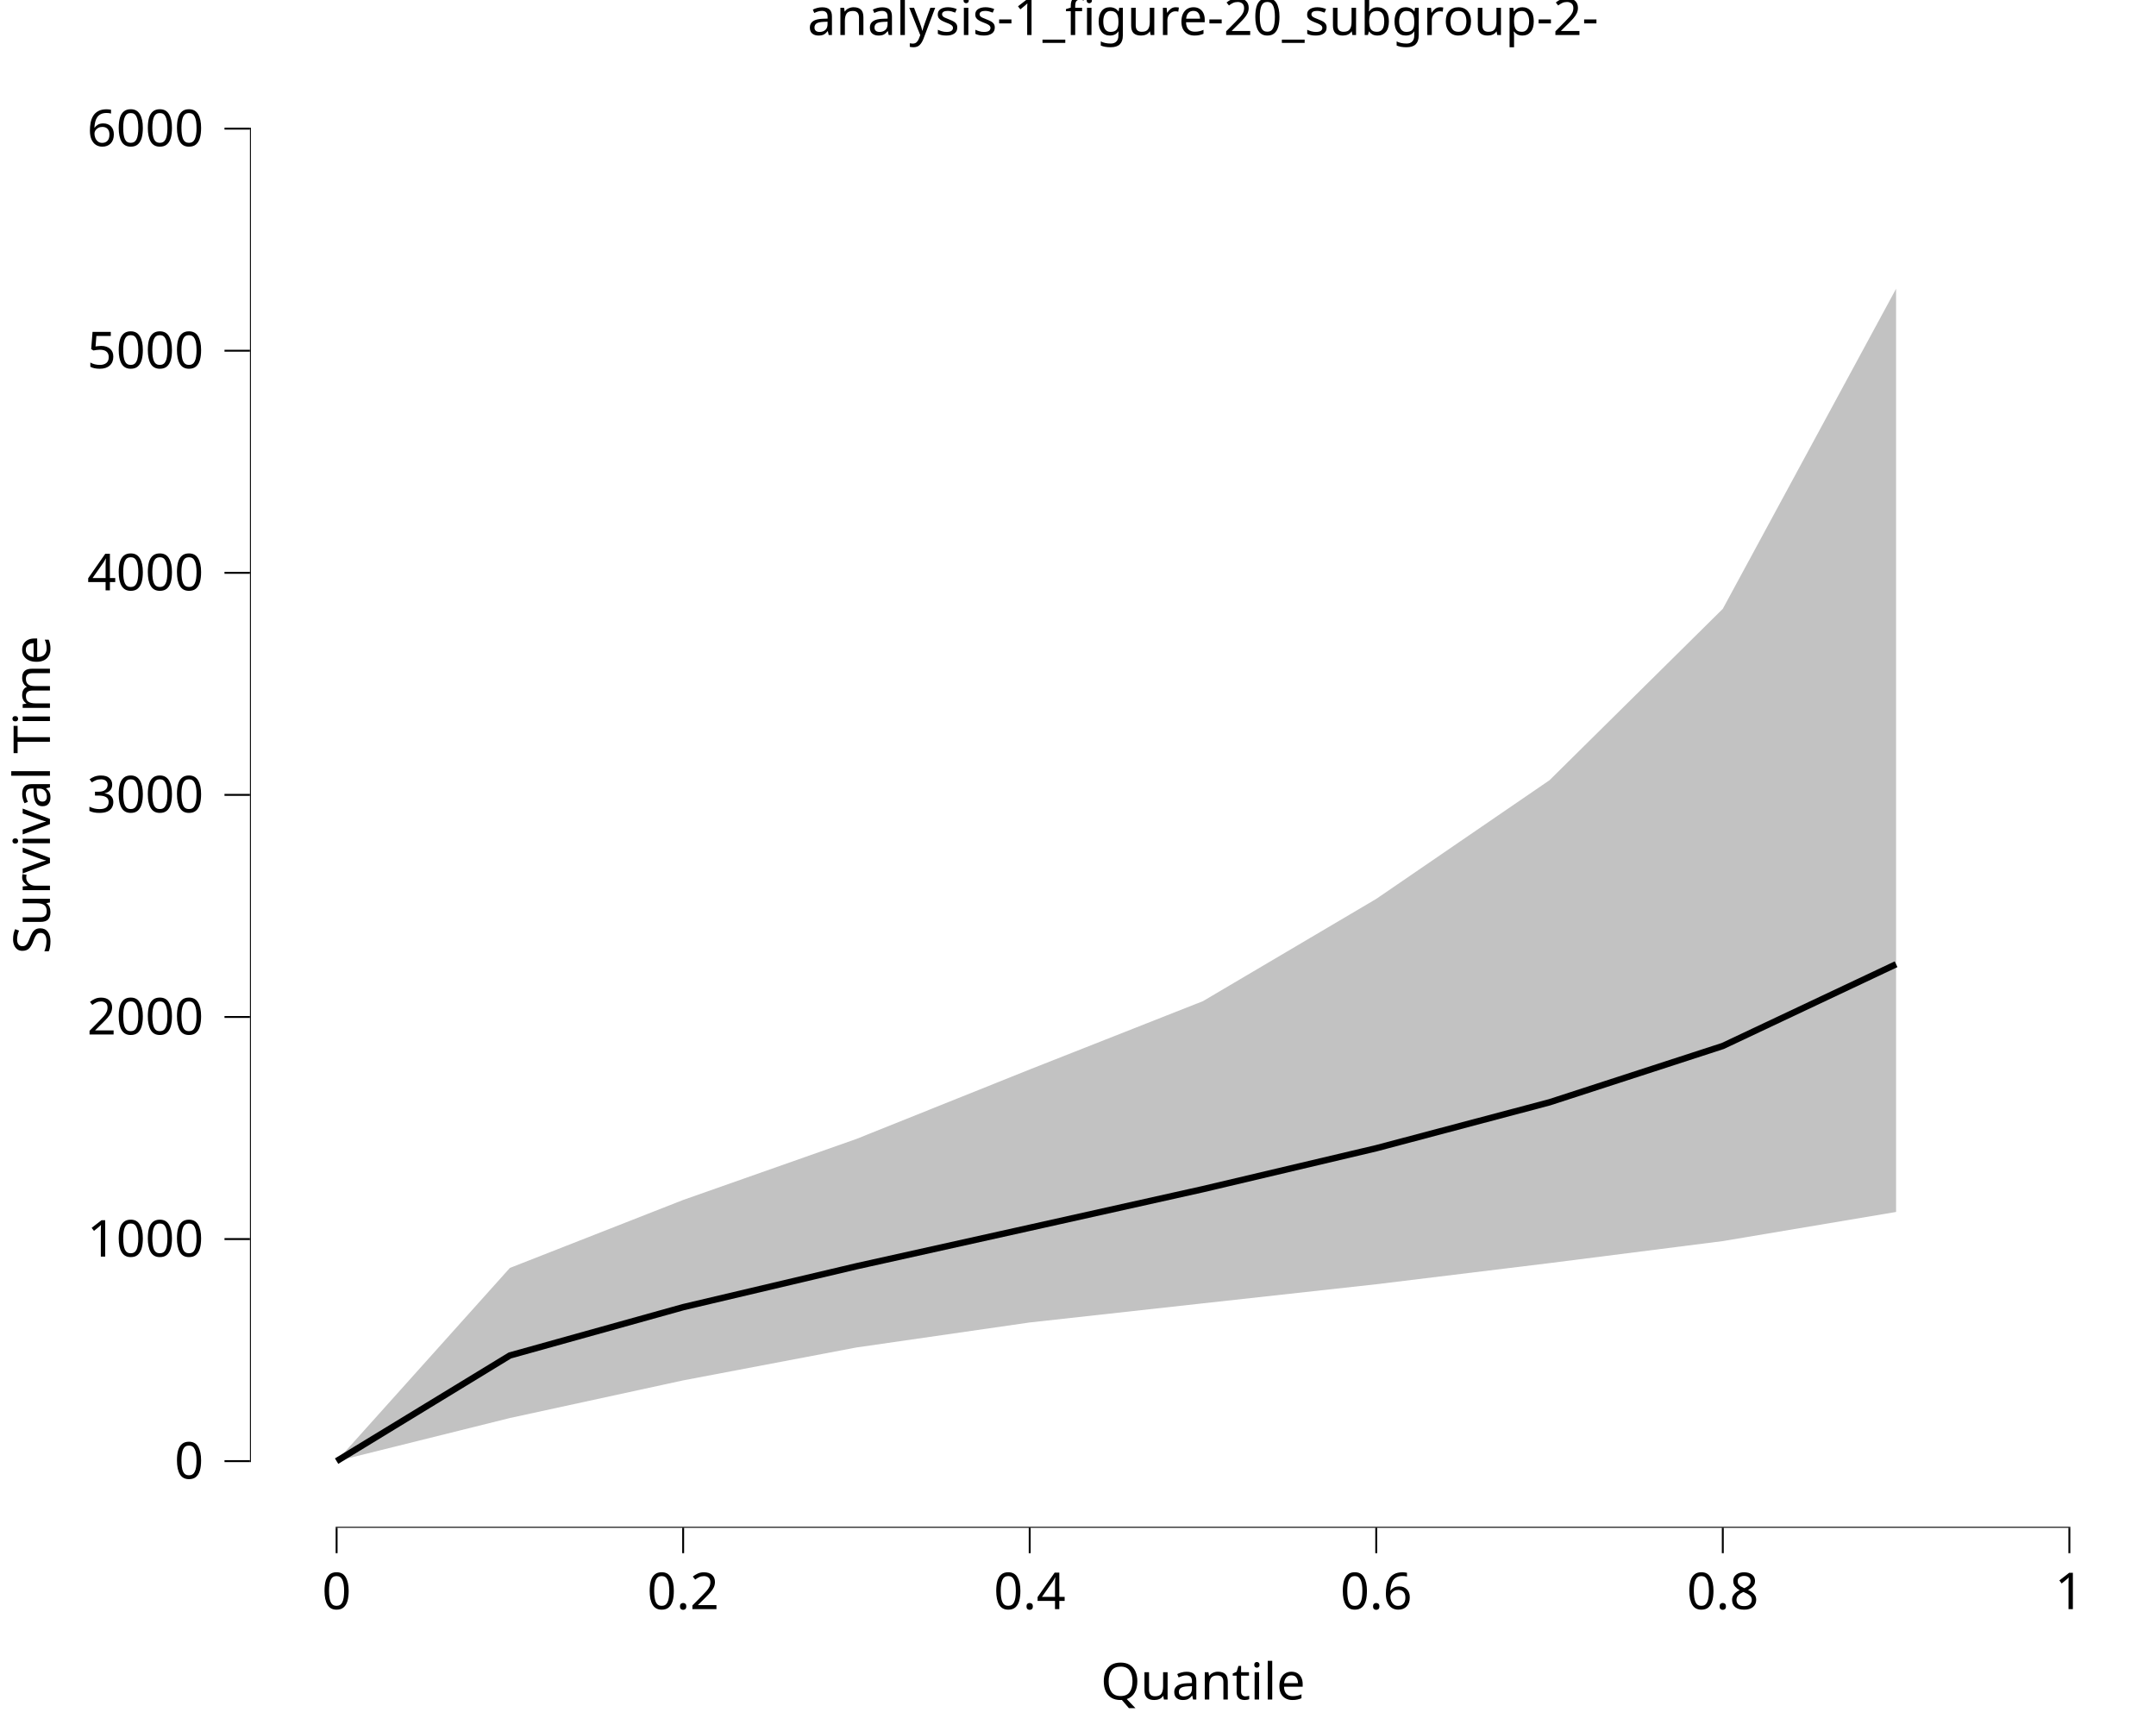
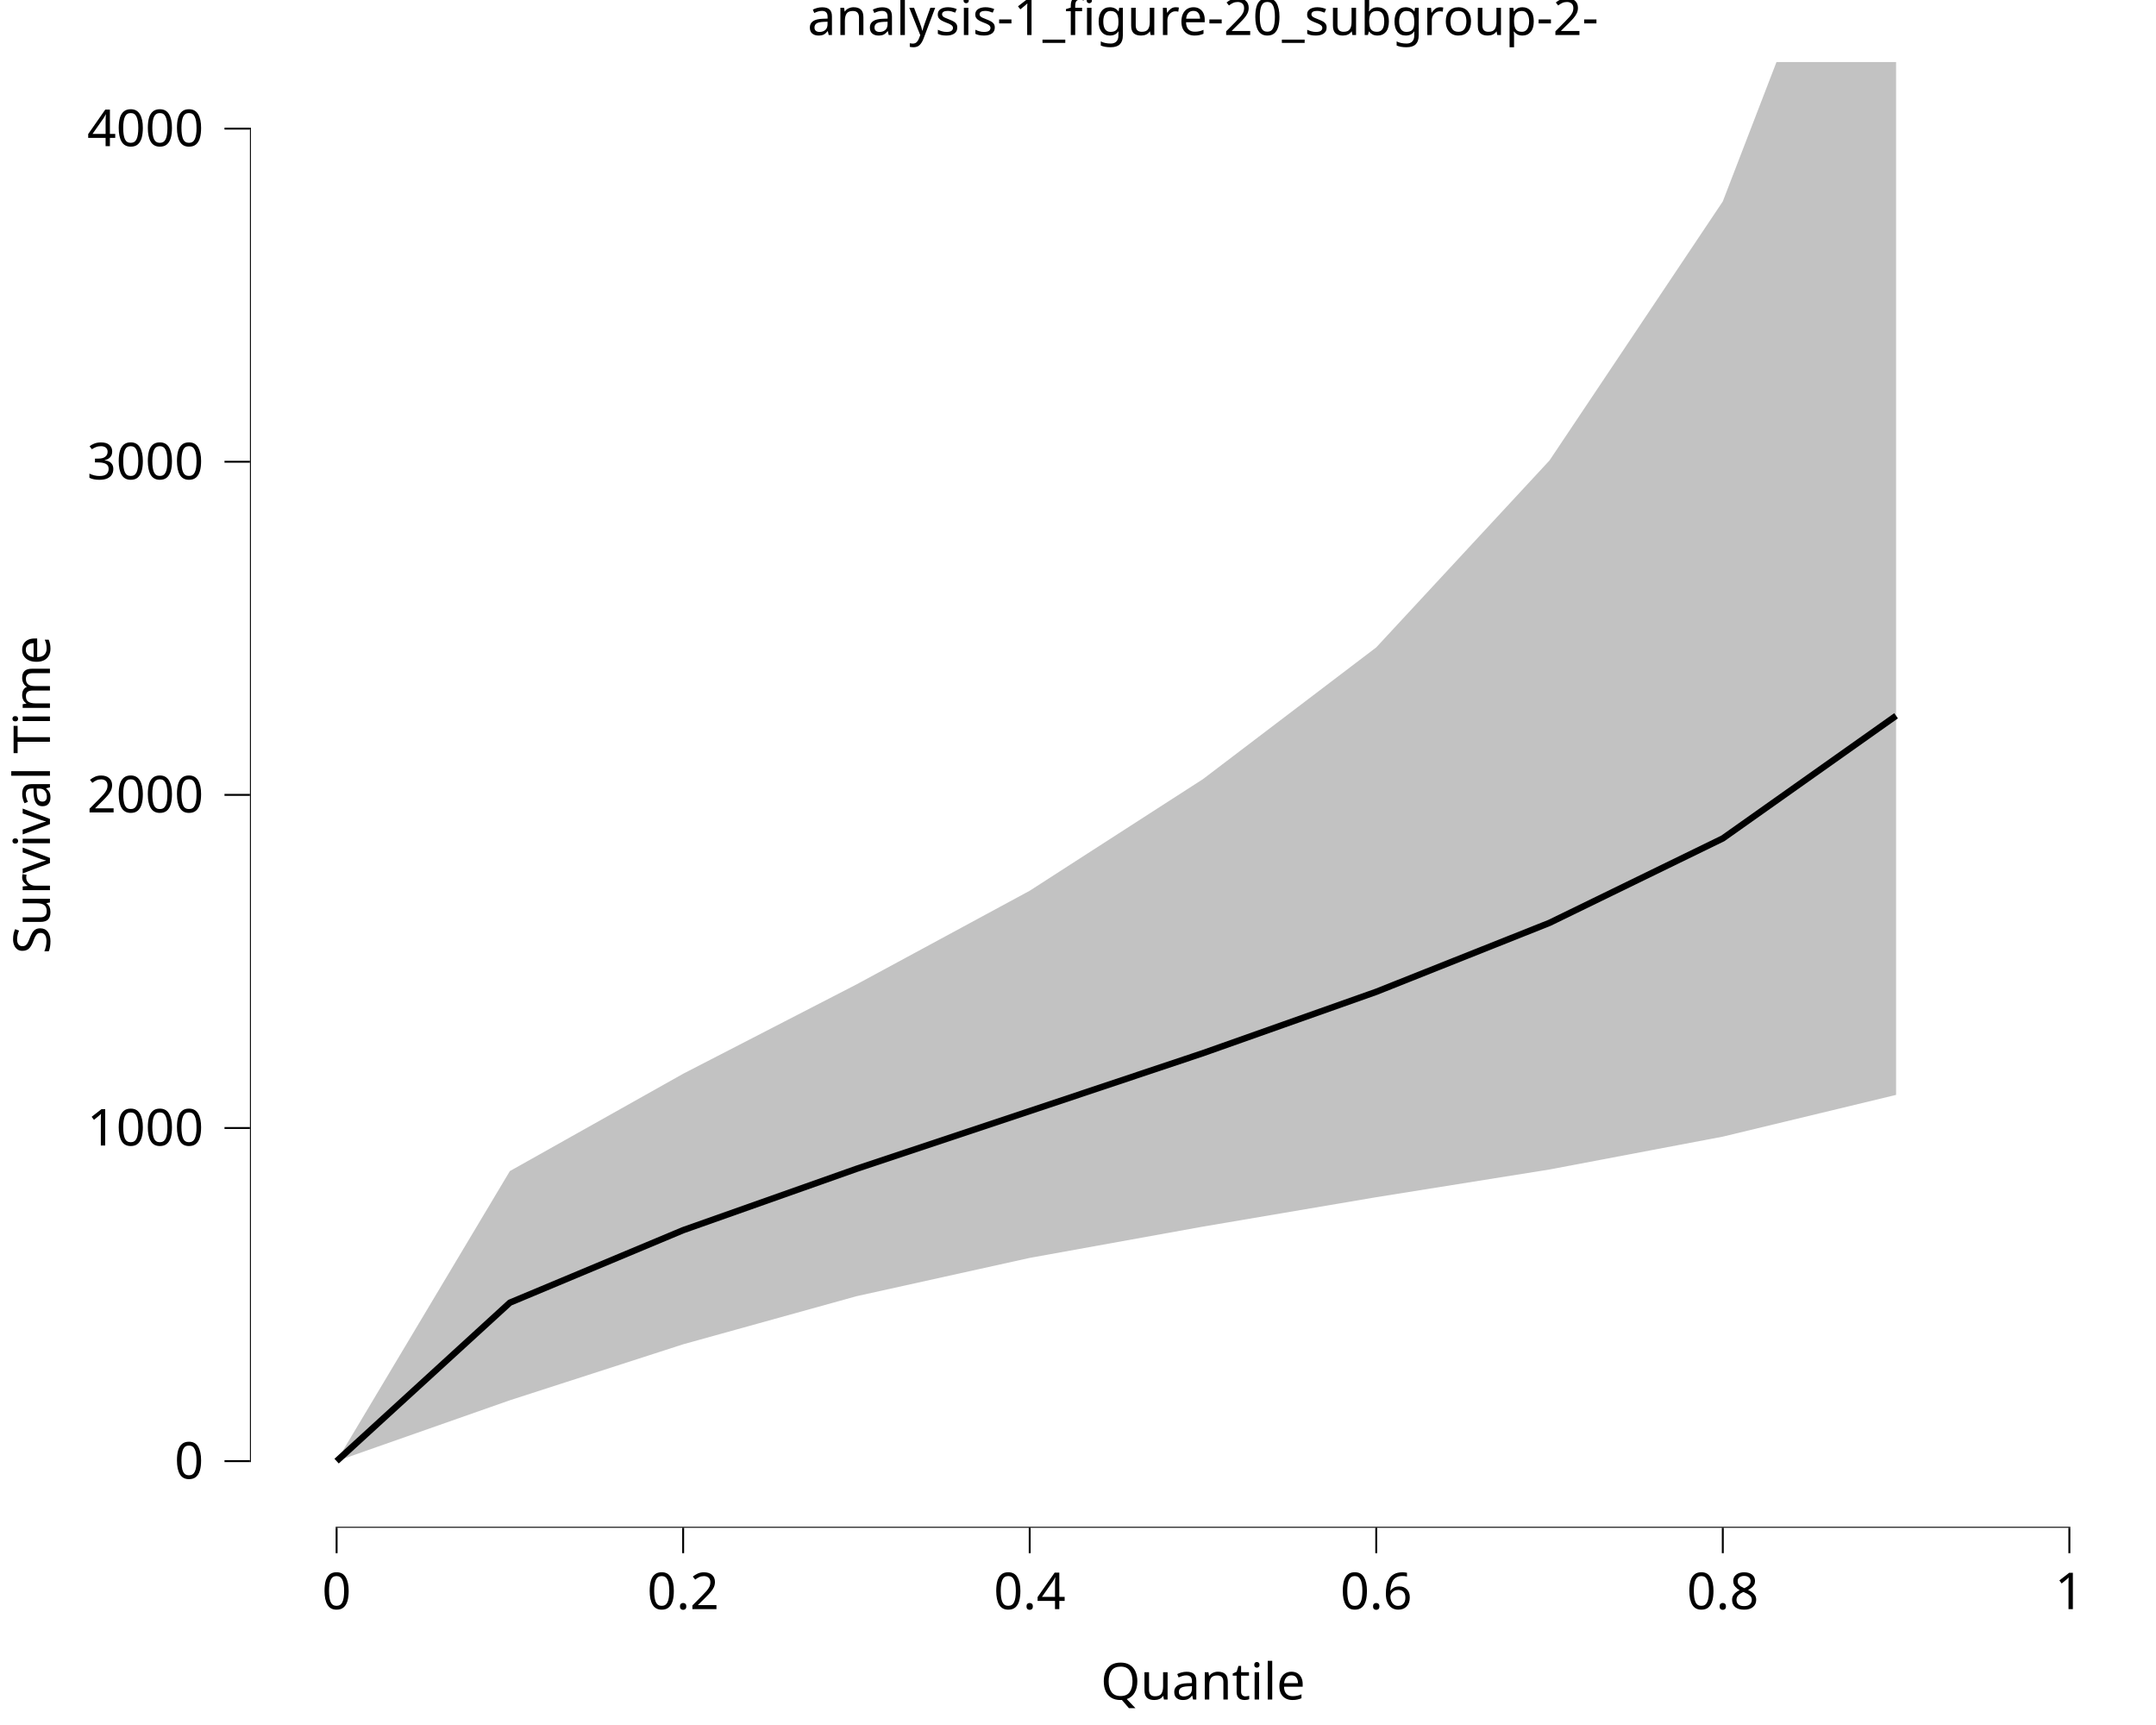
<svg xmlns="http://www.w3.org/2000/svg" class="svglite" data-engine-version="2.0" width="720.00pt" height="576.00pt" viewBox="0 0 720.00 576.00">
  <defs>
    <style type="text/css">
    .svglite line, .svglite polyline, .svglite polygon, .svglite path, .svglite rect, .svglite circle {
      fill: none;
      stroke: #000000;
      stroke-linecap: round;
      stroke-linejoin: round;
      stroke-miterlimit: 10.00;
    }
  </style>
  </defs>
  <rect width="100%" height="100%" style="stroke: none; fill: #FFFFFF;" />
  <defs>
    <clipPath id="cpMC4wMHw3MjAuMDB8MC4wMHw1NzYuMDA=">
      <rect x="0.00" y="0.00" width="720.00" height="576.00" />
    </clipPath>
  </defs>
  <g clip-path="url(#cpMC4wMHw3MjAuMDB8MC4wMHw1NzYuMDA=)">
    <rect x="0.00" y="0.00" width="720.00" height="576.00" style="stroke-width: 10.67; stroke: none;" />
  </g>
  <defs>
    <clipPath id="cpODMuNDd8NzIwLjAwfDIwLjcxfDUxMC4xNA==">
      <rect x="83.47" y="20.71" width="636.53" height="489.43" />
    </clipPath>
  </defs>
  <g clip-path="url(#cpODMuNDd8NzIwLjAwfDIwLjcxfDUxMC4xNA==)">
    <rect x="83.47" y="20.71" width="636.53" height="489.43" style="stroke-width: 10.67; stroke: none;" />
-     <polygon points="112.41,487.89 170.27,423.38 228.14,400.68 286.00,380.31 343.87,357.11 401.74,334.29 459.60,300.15 517.47,260.52 575.33,203.30 633.20,96.42 633.20,404.69 575.33,414.42 517.47,421.77 459.60,428.83 401.74,435.20 343.87,441.59 286.00,449.94 228.14,460.93 170.27,473.50 112.41,487.89 " style="stroke-width: 0.00; stroke: none; stroke-linecap: butt; fill: #333333; fill-opacity: 0.30;" />
-     <polyline points="112.41,487.89 170.27,423.38 228.14,400.68 286.00,380.31 343.87,357.11 401.74,334.29 459.60,300.15 517.47,260.52 575.33,203.30 633.20,96.42 " style="stroke-width: 1.07; stroke: none; stroke-linecap: butt;" />
-     <polyline points="633.20,404.69 575.33,414.42 517.47,421.77 459.60,428.83 401.74,435.20 343.87,441.59 286.00,449.94 228.14,460.93 170.27,473.50 112.41,487.89 " style="stroke-width: 1.07; stroke: none; stroke-linecap: butt;" />
-     <polyline points="112.41,487.89 170.27,452.61 228.14,436.48 286.00,422.83 343.87,409.97 401.74,397.07 459.60,383.41 517.47,368.07 575.33,349.27 633.20,321.97 " style="stroke-width: 2.13; stroke-linecap: butt;" />
+     <polygon points="112.41,487.89 170.27,391.04 228.14,358.54 286.00,328.72 343.87,297.43 401.74,260.15 459.60,216.17 517.47,153.74 575.33,67.26 633.20,-82.95 633.20,365.60 575.33,379.54 517.47,390.51 459.60,399.76 401.74,409.58 343.87,420.03 286.00,432.83 228.14,448.88 170.27,467.57 112.41,487.89 " style="stroke-width: 0.00; stroke: none; stroke-linecap: butt; fill: #333333; fill-opacity: 0.30;" />
+     <polyline points="112.41,487.89 170.27,391.04 228.14,358.54 286.00,328.72 343.87,297.43 401.74,260.15 459.60,216.17 517.47,153.74 575.33,67.26 633.20,-82.95 " style="stroke-width: 1.07; stroke: none; stroke-linecap: butt;" />
+     <polyline points="633.20,365.60 575.33,379.54 517.47,390.51 459.60,399.76 401.74,409.58 343.87,420.03 286.00,432.83 228.14,448.88 170.27,467.57 112.41,487.89 " style="stroke-width: 1.07; stroke: none; stroke-linecap: butt;" />
+     <polyline points="112.41,487.89 170.27,434.98 228.14,410.77 286.00,390.30 343.87,371.01 401.74,351.66 459.60,331.18 517.47,308.15 575.33,279.96 633.20,239.01 " style="stroke-width: 2.13; stroke-linecap: butt;" />
    <line x1="112.09" y1="510.14" x2="691.39" y2="510.14" style="stroke-width: 0.64; stroke-linecap: butt;" />
    <line x1="83.47" y1="488.21" x2="83.47" y2="42.64" style="stroke-width: 0.64; stroke-linecap: butt;" />
    <rect x="83.47" y="20.71" width="636.53" height="489.43" style="stroke-width: 0.00; stroke: none;" />
  </g>
  <g clip-path="url(#cpMC4wMHw3MjAuMDB8MC4wMHw1NzYuMDA=)">
    <polyline points="83.47,510.14 83.47,20.71 " style="stroke-width: 0.00; stroke: none; stroke-linecap: butt;" />
    <text x="67.99" y="493.74" text-anchor="end" style="font-size: 17.00px; font-family: sans;" textLength="9.46px" lengthAdjust="spacingAndGlyphs">0</text>
-     <text x="67.99" y="419.59" text-anchor="end" style="font-size: 17.00px; font-family: sans;" textLength="37.82px" lengthAdjust="spacingAndGlyphs">1000</text>
-     <text x="67.99" y="345.43" text-anchor="end" style="font-size: 17.00px; font-family: sans;" textLength="37.82px" lengthAdjust="spacingAndGlyphs">2000</text>
-     <text x="67.99" y="271.27" text-anchor="end" style="font-size: 17.00px; font-family: sans;" textLength="37.82px" lengthAdjust="spacingAndGlyphs">3000</text>
-     <text x="67.99" y="197.12" text-anchor="end" style="font-size: 17.00px; font-family: sans;" textLength="37.82px" lengthAdjust="spacingAndGlyphs">4000</text>
-     <text x="67.99" y="122.96" text-anchor="end" style="font-size: 17.00px; font-family: sans;" textLength="37.82px" lengthAdjust="spacingAndGlyphs">5000</text>
-     <text x="67.99" y="48.80" text-anchor="end" style="font-size: 17.00px; font-family: sans;" textLength="37.82px" lengthAdjust="spacingAndGlyphs">6000</text>
+     <text x="67.99" y="382.51" text-anchor="end" style="font-size: 17.00px; font-family: sans;" textLength="37.82px" lengthAdjust="spacingAndGlyphs">1000</text>
+     <text x="67.99" y="271.27" text-anchor="end" style="font-size: 17.00px; font-family: sans;" textLength="37.82px" lengthAdjust="spacingAndGlyphs">2000</text>
+     <text x="67.99" y="160.04" text-anchor="end" style="font-size: 17.00px; font-family: sans;" textLength="37.82px" lengthAdjust="spacingAndGlyphs">3000</text>
+     <text x="67.99" y="48.80" text-anchor="end" style="font-size: 17.00px; font-family: sans;" textLength="37.82px" lengthAdjust="spacingAndGlyphs">4000</text>
    <polyline points="74.97,487.89 83.47,487.89 " style="stroke-width: 0.64; stroke-linecap: butt;" />
-     <polyline points="74.97,413.74 83.47,413.74 " style="stroke-width: 0.64; stroke-linecap: butt;" />
-     <polyline points="74.97,339.58 83.47,339.58 " style="stroke-width: 0.64; stroke-linecap: butt;" />
+     <polyline points="74.97,376.66 83.47,376.66 " style="stroke-width: 0.64; stroke-linecap: butt;" />
    <polyline points="74.97,265.42 83.47,265.42 " style="stroke-width: 0.64; stroke-linecap: butt;" />
-     <polyline points="74.97,191.27 83.47,191.27 " style="stroke-width: 0.64; stroke-linecap: butt;" />
-     <polyline points="74.97,117.11 83.47,117.11 " style="stroke-width: 0.64; stroke-linecap: butt;" />
+     <polyline points="74.97,154.19 83.47,154.19 " style="stroke-width: 0.64; stroke-linecap: butt;" />
    <polyline points="74.97,42.95 83.47,42.95 " style="stroke-width: 0.64; stroke-linecap: butt;" />
    <polyline points="83.47,510.14 720.00,510.14 " style="stroke-width: 0.00; stroke: none; stroke-linecap: butt;" />
    <polyline points="112.41,518.64 112.41,510.14 " style="stroke-width: 0.64; stroke-linecap: butt;" />
    <polyline points="228.14,518.64 228.14,510.14 " style="stroke-width: 0.64; stroke-linecap: butt;" />
    <polyline points="343.87,518.64 343.87,510.14 " style="stroke-width: 0.64; stroke-linecap: butt;" />
    <polyline points="459.60,518.64 459.60,510.14 " style="stroke-width: 0.64; stroke-linecap: butt;" />
    <polyline points="575.33,518.64 575.33,510.14 " style="stroke-width: 0.64; stroke-linecap: butt;" />
    <polyline points="691.07,518.64 691.07,510.14 " style="stroke-width: 0.64; stroke-linecap: butt;" />
    <text x="112.41" y="537.32" text-anchor="middle" style="font-size: 17.00px; font-family: sans;" textLength="9.46px" lengthAdjust="spacingAndGlyphs">0</text>
    <text x="228.14" y="537.32" text-anchor="middle" style="font-size: 17.00px; font-family: sans;" textLength="23.63px" lengthAdjust="spacingAndGlyphs">0.2</text>
    <text x="343.87" y="537.32" text-anchor="middle" style="font-size: 17.00px; font-family: sans;" textLength="23.63px" lengthAdjust="spacingAndGlyphs">0.4</text>
    <text x="459.60" y="537.32" text-anchor="middle" style="font-size: 17.00px; font-family: sans;" textLength="23.63px" lengthAdjust="spacingAndGlyphs">0.6</text>
    <text x="575.33" y="537.32" text-anchor="middle" style="font-size: 17.00px; font-family: sans;" textLength="23.63px" lengthAdjust="spacingAndGlyphs">0.8</text>
    <text x="691.07" y="537.32" text-anchor="middle" style="font-size: 17.00px; font-family: sans;" textLength="9.46px" lengthAdjust="spacingAndGlyphs">1</text>
    <text x="401.74" y="567.49" text-anchor="middle" style="font-size: 17.00px; font-family: sans;" textLength="63.32px" lengthAdjust="spacingAndGlyphs">Quantile</text>
    <text transform="translate(16.68,265.42) rotate(-90)" text-anchor="middle" style="font-size: 17.00px; font-family: sans;" textLength="102.98px" lengthAdjust="spacingAndGlyphs">Survival Time</text>
    <text x="401.74" y="11.70" text-anchor="middle" style="font-size: 17.00px; font-family: sans;" textLength="254.24px" lengthAdjust="spacingAndGlyphs">analysis-1_figure-20_subgroup-2-</text>
  </g>
</svg>
